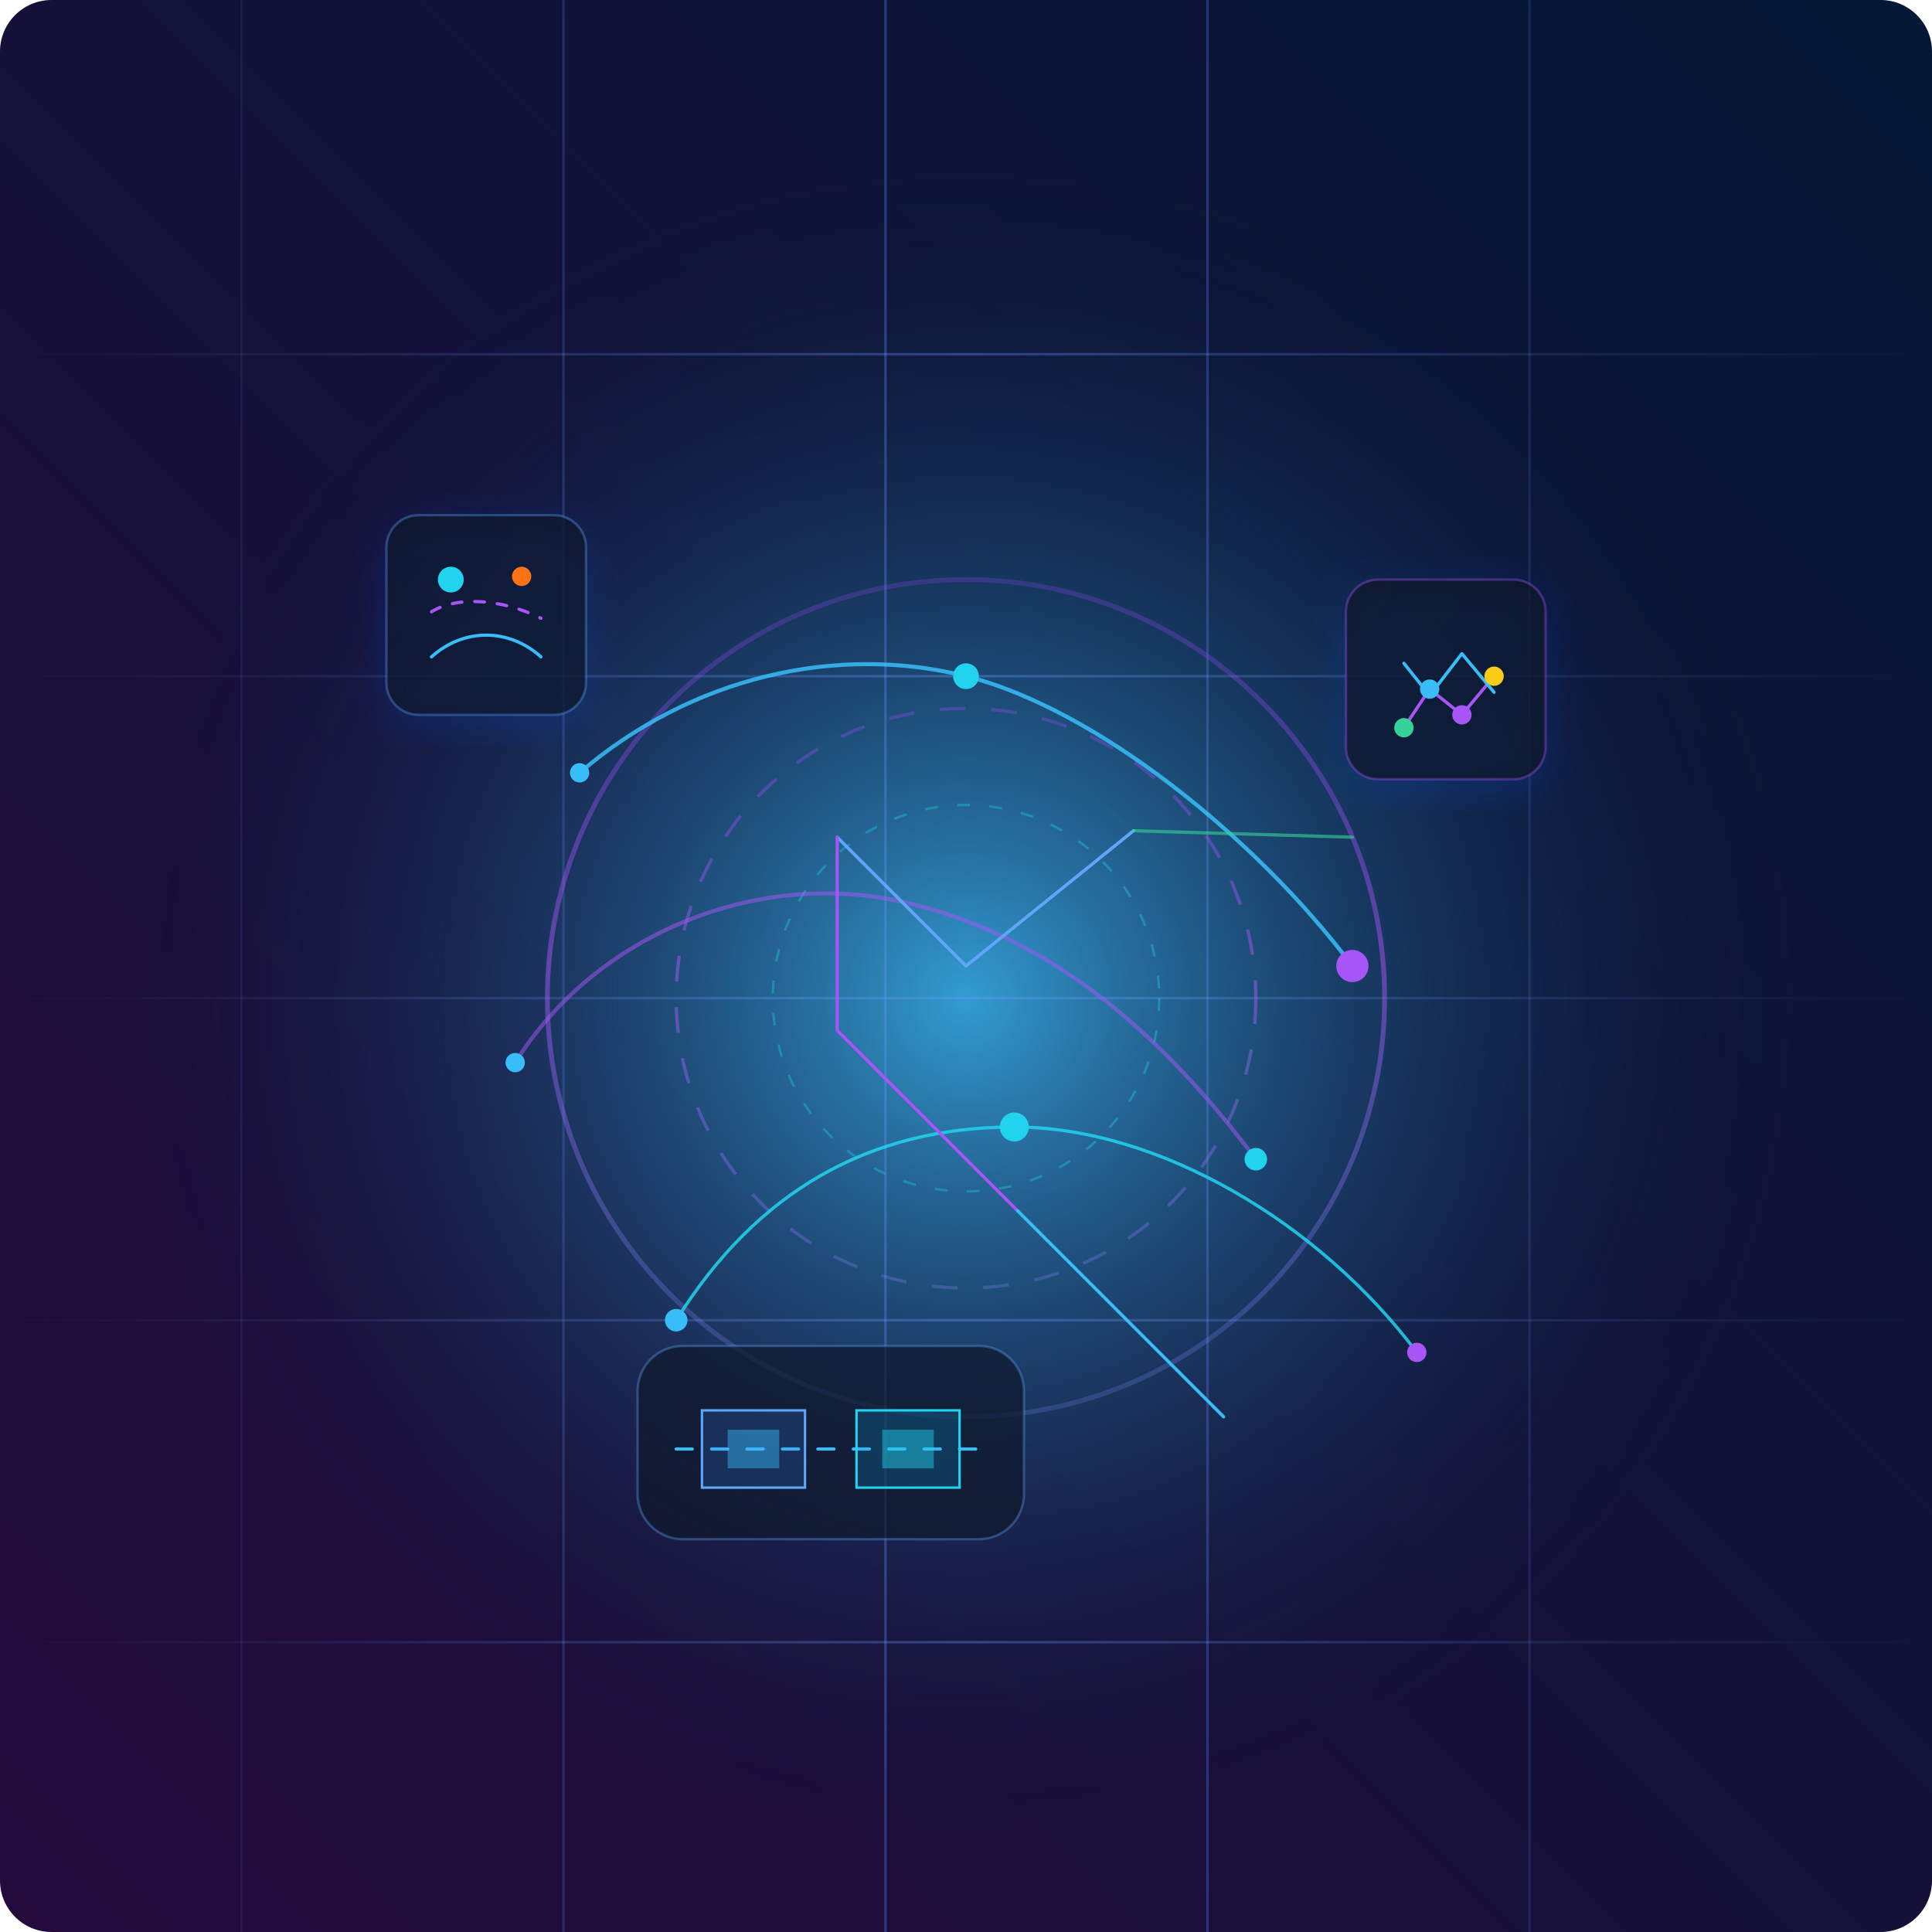
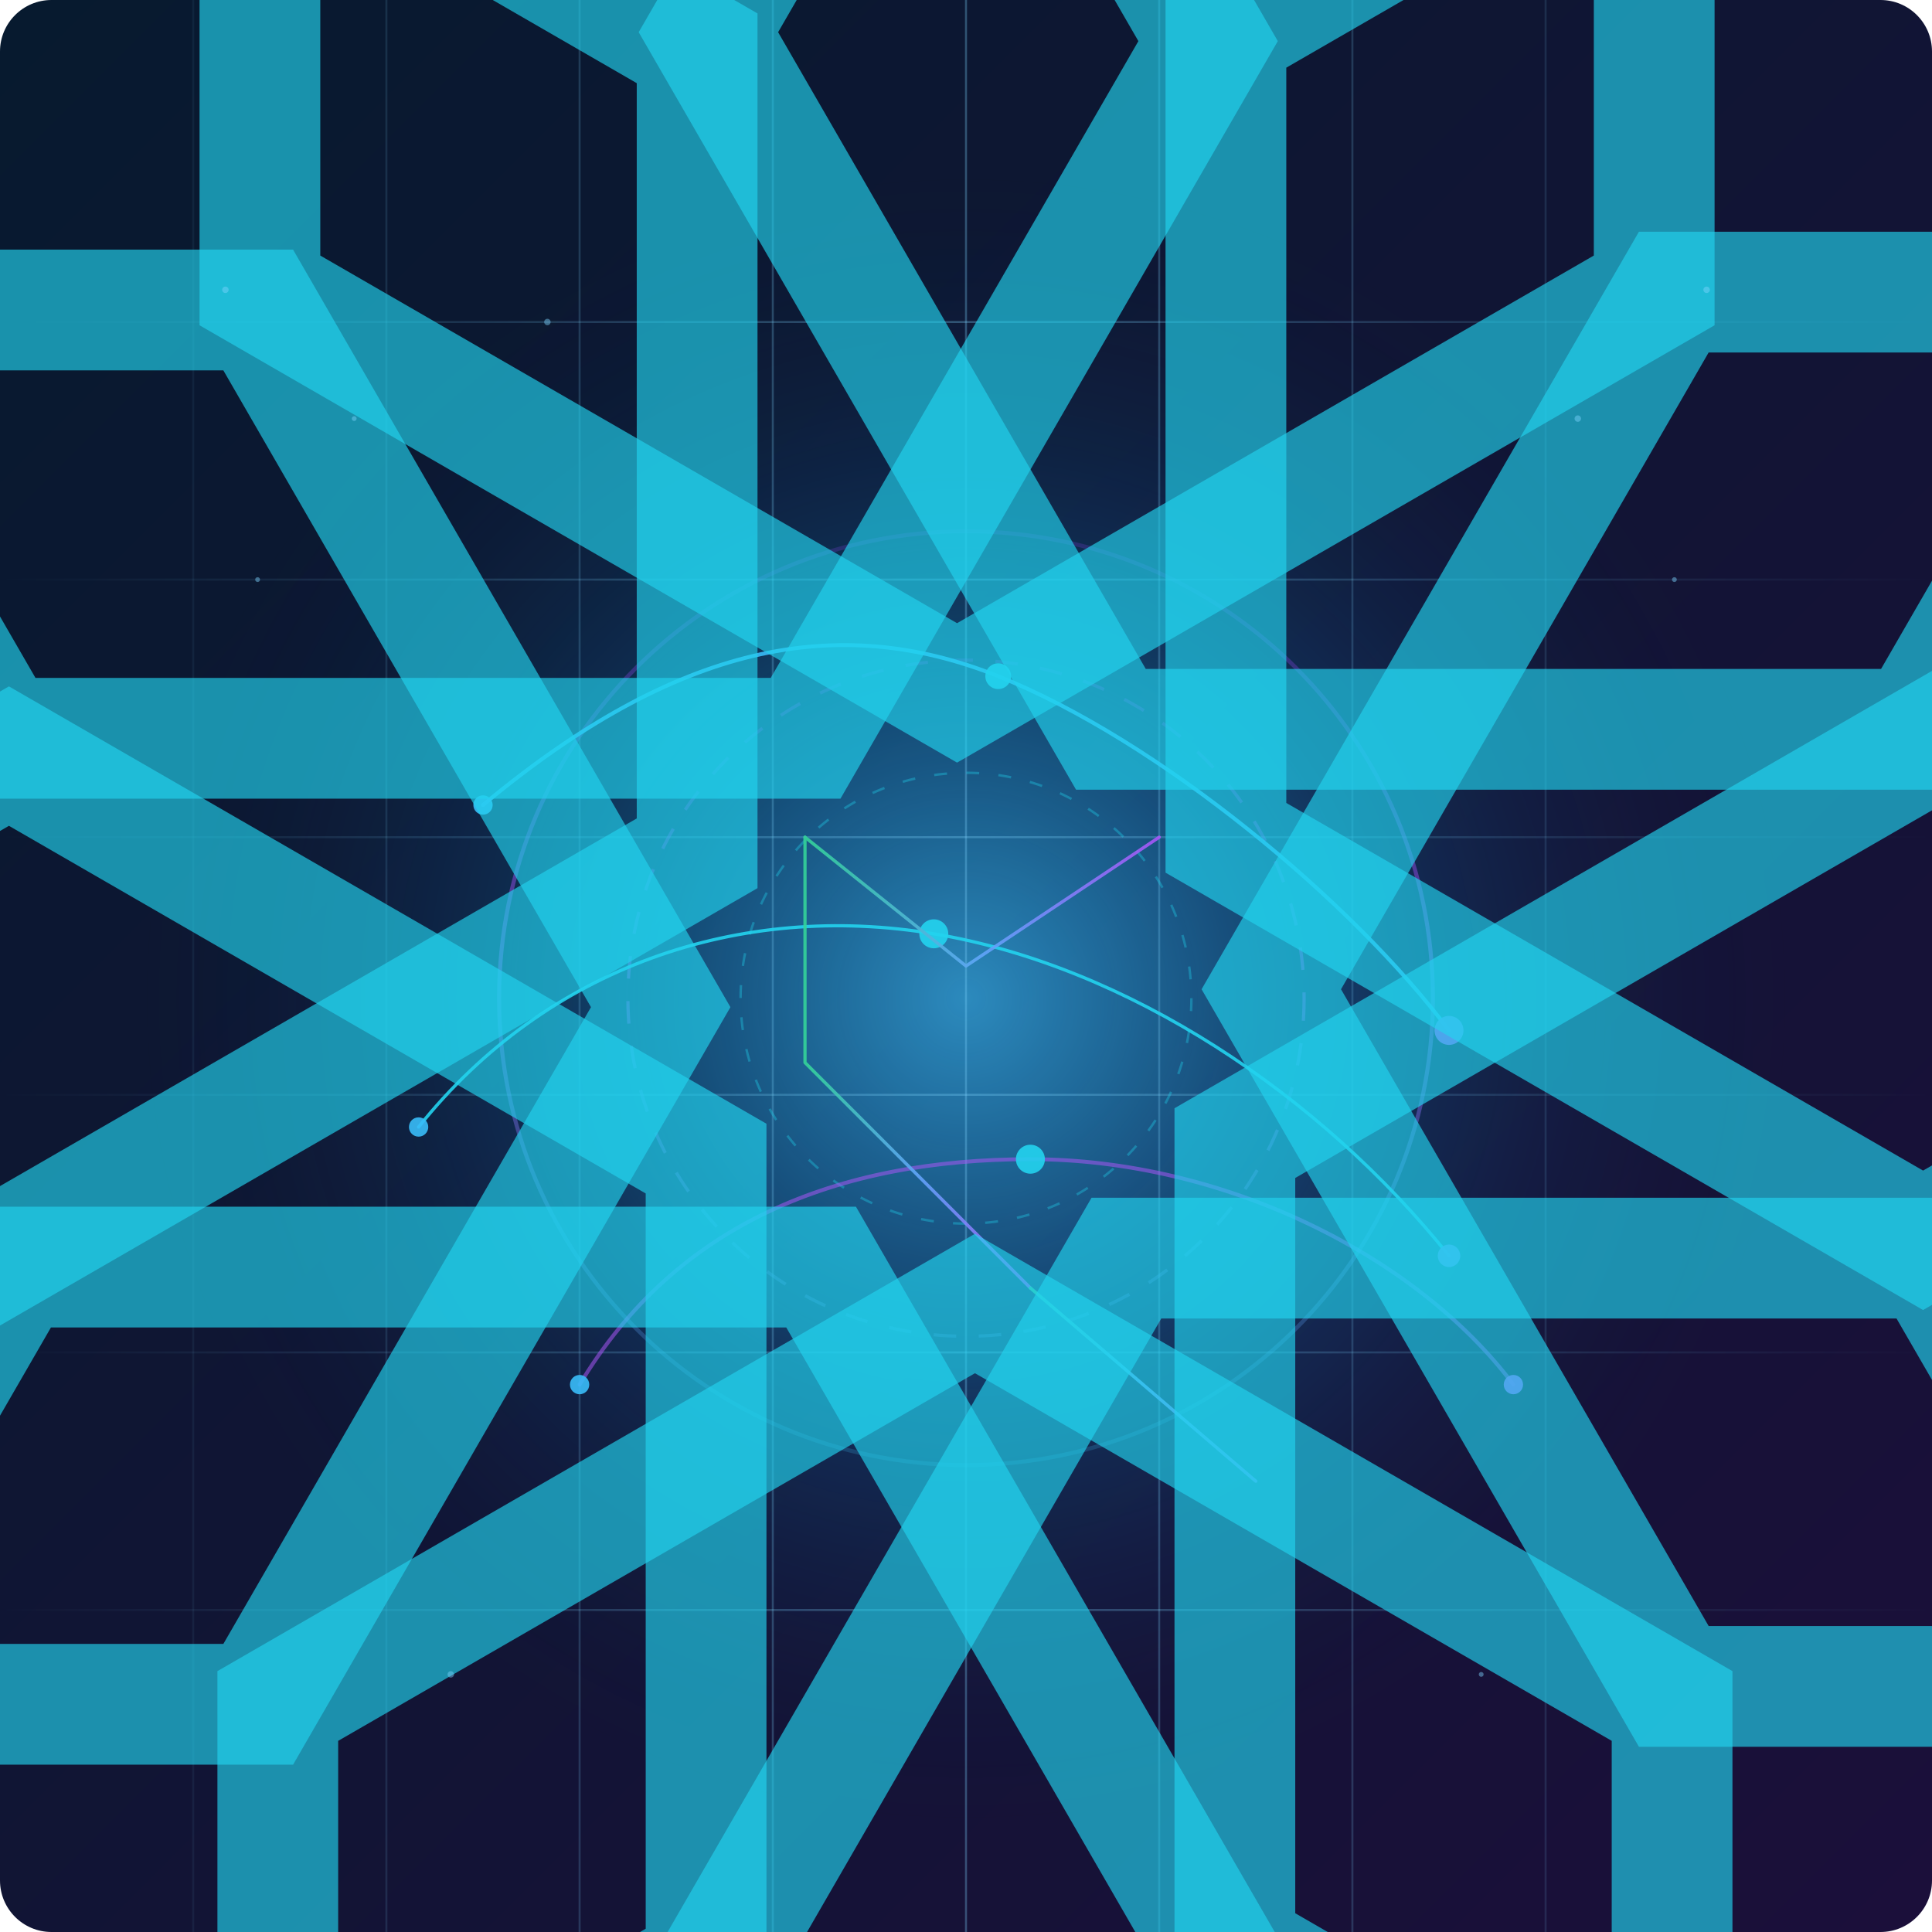
- <svg xmlns="http://www.w3.org/2000/svg" width="1200" height="1200" viewBox="0 0 1200 1200" fill="none">
+ <svg xmlns="http://www.w3.org/2000/svg" width="1200" height="1200" viewBox="0 0 1200 1200" fill="none" role="img" aria-labelledby="title desc">
  <defs>
-     <linearGradient id="bgGradient" x1="1200" y1="0" x2="0" y2="1200" gradientUnits="userSpaceOnUse">
-       <stop offset="0" stop-color="#041836" />
-       <stop offset="1" stop-color="#240A3C" />
+     <linearGradient id="bgGradient" x1="0" y1="0" x2="1200" y2="1200" gradientUnits="userSpaceOnUse">
+       <stop offset="0" stop-color="#071A2F" />
+       <stop offset="1" stop-color="#1B0F3A" />
    </linearGradient>
    <radialGradient id="centerGlow" cx="0" cy="0" r="1" gradientUnits="userSpaceOnUse" gradientTransform="translate(600 620) scale(520)">
-       <stop offset="0" stop-color="#3ABFF8" stop-opacity="0.8" />
-       <stop offset="1" stop-color="#041836" stop-opacity="0" />
+       <stop offset="0" stop-color="#38BDF8" stop-opacity="0.70" />
+       <stop offset="0.55" stop-color="#0EA5E9" stop-opacity="0.15" />
+       <stop offset="1" stop-color="#041424" stop-opacity="0" />
    </radialGradient>
    <linearGradient id="gridStroke" x1="0" y1="0" x2="1200" y2="0" gradientUnits="userSpaceOnUse">
-       <stop offset="0" stop-color="#6B9AFF" stop-opacity="0" />
-       <stop offset="0.5" stop-color="#6B9AFF" stop-opacity="0.35" />
-       <stop offset="1" stop-color="#6B9AFF" stop-opacity="0" />
+       <stop offset="0" stop-color="#7DD3FC" stop-opacity="0" />
+       <stop offset="0.5" stop-color="#7DD3FC" stop-opacity="0.32" />
+       <stop offset="1" stop-color="#7DD3FC" stop-opacity="0" />
    </linearGradient>
    <linearGradient id="orbitStroke" x1="600" y1="220" x2="600" y2="980" gradientUnits="userSpaceOnUse">
-       <stop offset="0" stop-color="#7C3AED" stop-opacity="0.1" />
+       <stop offset="0" stop-color="#7C3AED" stop-opacity="0.08" />
      <stop offset="0.5" stop-color="#A855F7" stop-opacity="0.5" />
-       <stop offset="1" stop-color="#60A5FA" stop-opacity="0.1" />
+       <stop offset="1" stop-color="#22D3EE" stop-opacity="0.12" />
+     </linearGradient>
+     <linearGradient id="traceStroke" x1="0" y1="0" x2="1" y2="0">
+       <stop offset="0" stop-color="#34D399" />
+       <stop offset="0.5" stop-color="#60A5FA" />
+       <stop offset="1" stop-color="#A855F7" />
    </linearGradient>
    <radialGradient id="nodeGlow" cx="0" cy="0" r="1" gradientUnits="userSpaceOnUse" gradientTransform="translate(0 0) scale(18)">
      <stop offset="0" stop-color="#E0F2FE" />
      <stop offset="1" stop-color="#0284C7" stop-opacity="0" />
    </radialGradient>
-     <filter id="cardShadow" x="-20" y="-20" width="164" height="164" filterUnits="userSpaceOnUse" color-interpolation-filters="sRGB">
-       <feFlood flood-opacity="0" result="BackgroundImageFix" />
-       <feGaussianBlur in="SourceAlpha" stdDeviation="12" result="blur" />
-       <feOffset dy="6" />
-       <feColorMatrix type="matrix" values="0 0 0 0 0 0 0 0 0 0.35 0 0 0 0 1 0 0 0 0.25 0" />
-       <feBlend in2="BackgroundImageFix" result="effect1_dropShadow" />
-       <feBlend in="SourceGraphic" in2="effect1_dropShadow" result="shape" />
+     <filter id="softGlow" x="-50%" y="-50%" width="200%" height="200%" color-interpolation-filters="sRGB">
+       <feGaussianBlur in="SourceGraphic" stdDeviation="12" result="b" />
+       <feMerge>
+         <feMergeNode in="b" />
+         <feMergeNode in="SourceGraphic" />
+       </feMerge>
    </filter>
+     <symbol id="hex" viewBox="-12 -12 24 24">
+       <polygon points="0,-10 8.66,-5 8.66,5 0,10 -8.66,5 -8.66,-5" fill="none" stroke="#22D3EE" stroke-width="1.5" opacity="0.65" />
+     </symbol>
  </defs>
  <rect width="1200" height="1200" rx="32" fill="url(#bgGradient)" />
  <rect width="1200" height="1200" fill="url(#centerGlow)" />
-   <g stroke="url(#gridStroke)" stroke-width="1.5">
-     <path d="M150 0V1200" />
-     <path d="M350 0V1200" />
-     <path d="M550 0V1200" />
-     <path d="M750 0V1200" />
-     <path d="M950 0V1200" />
-     <path d="M0 220H1200" />
-     <path d="M0 420H1200" />
-     <path d="M0 620H1200" />
-     <path d="M0 820H1200" />
-     <path d="M0 1020H1200" />
+   <g stroke="url(#gridStroke)" stroke-width="1.25">
+     <path d="M120 0V1200" />
+     <path d="M240 0V1200" />
+     <path d="M360 0V1200" />
+     <path d="M480 0V1200" />
+     <path d="M600 0V1200" />
+     <path d="M720 0V1200" />
+     <path d="M840 0V1200" />
+     <path d="M960 0V1200" />
+     <path d="M0 200H1200" />
+     <path d="M0 360H1200" />
+     <path d="M0 520H1200" />
+     <path d="M0 680H1200" />
+     <path d="M0 840H1200" />
+     <path d="M0 1000H1200" />
  </g>
-   <circle cx="600" cy="620" r="260" stroke="url(#orbitStroke)" stroke-width="3" />
-   <circle cx="600" cy="620" r="180" stroke="url(#orbitStroke)" stroke-width="2" stroke-dasharray="16 16" />
-   <circle cx="600" cy="620" r="120" stroke="#22D3EE" stroke-opacity="0.35" stroke-width="1.5" stroke-dasharray="8 12" />
-   <g opacity="0.85">
-     <path d="M360 480C430 420 520 400 600 420C680 440 780 520 840 600" stroke="#38BDF8" stroke-width="2.5" stroke-linecap="round" stroke-linejoin="round" />
-     <path d="M420 820C470 740 540 700 630 700C720 700 820 760 880 840" stroke="#22D3EE" stroke-width="2" stroke-linecap="round" stroke-linejoin="round" />
-     <path d="M320 660C370 580 470 540 560 560C650 580 720 640 780 720" stroke="#A855F7" stroke-opacity="0.6" stroke-width="2.5" stroke-linecap="round" stroke-linejoin="round" />
+   <circle cx="600" cy="620" r="290" stroke="url(#orbitStroke)" stroke-width="2.5" />
+   <circle cx="600" cy="620" r="210" stroke="url(#orbitStroke)" stroke-width="2" stroke-dasharray="14 14" />
+   <circle cx="600" cy="620" r="140" stroke="#22D3EE" stroke-opacity="0.35" stroke-width="1.5" stroke-dasharray="8 12" />
+   <g opacity="0.9" stroke-linecap="round" stroke-linejoin="round">
+     <path d="M300 500C420 400 520 380 620 420C720 460 840 560 900 640" stroke="#38BDF8" stroke-width="2.4" />
+     <path d="M260 700C340 600 460 560 580 580C700 600 820 680 900 780" stroke="#22D3EE" stroke-width="2" />
+     <path d="M360 860C420 760 520 720 640 720C760 720 880 780 940 860" stroke="#A855F7" stroke-opacity="0.6" stroke-width="2.4" />
  </g>
-   <g>
-     <circle cx="360" cy="480" r="6" fill="#38BDF8" />
-     <circle cx="600" cy="420" r="8" fill="#22D3EE" />
-     <circle cx="840" cy="600" r="10" fill="#A855F7" />
-     <circle cx="420" cy="820" r="7" fill="#38BDF8" />
-     <circle cx="630" cy="700" r="9" fill="#22D3EE" />
-     <circle cx="880" cy="840" r="6" fill="#A855F7" />
-     <circle cx="320" cy="660" r="6" fill="#38BDF8" />
-     <circle cx="780" cy="720" r="7" fill="#22D3EE" />
+   <g opacity="0.9">
+     <circle cx="300" cy="500" r="6" fill="#38BDF8" />
+     <circle cx="620" cy="420" r="8" fill="#22D3EE" />
+     <circle cx="900" cy="640" r="9" fill="#A855F7" />
+     <circle cx="260" cy="700" r="6" fill="#38BDF8" />
+     <circle cx="580" cy="580" r="9" fill="#22D3EE" />
+     <circle cx="900" cy="780" r="7" fill="#A855F7" />
+     <circle cx="360" cy="860" r="6" fill="#38BDF8" />
+     <circle cx="640" cy="720" r="9" fill="#22D3EE" />
+     <circle cx="940" cy="860" r="6" fill="#A855F7" />
  </g>
-   <g>
-     <path d="M520 520L600 600L704 516" stroke="#60A5FA" stroke-width="2" stroke-linecap="round" stroke-linejoin="round" />
-     <path d="M520 520L520 640L632 752" stroke="#A855F7" stroke-width="2" stroke-linecap="round" stroke-linejoin="round" />
-     <path d="M704 516L840 520" stroke="#34D399" stroke-opacity="0.6" stroke-width="2" stroke-linecap="round" />
-     <path d="M632 752L760 880" stroke="#38BDF8" stroke-width="2" stroke-linecap="round" />
-   </g>
-   <g opacity="0.8">
+   <g opacity="0.8" filter="url(#softGlow)">
    <circle cx="520" cy="520" r="18" fill="url(#nodeGlow)" />
    <circle cx="600" cy="600" r="28" fill="url(#nodeGlow)" />
    <circle cx="704" cy="516" r="16" fill="url(#nodeGlow)" />
    <circle cx="632" cy="752" r="18" fill="url(#nodeGlow)" />
    <circle cx="840" cy="520" r="20" fill="url(#nodeGlow)" />
    <circle cx="760" cy="880" r="18" fill="url(#nodeGlow)" />
  </g>
-   <g filter="url(#cardShadow)" transform="translate(240 320)">
-     <rect width="124" height="124" rx="20" fill="rgba(15, 23, 42, 0.75)" stroke="rgba(96, 165, 250, 0.35)" stroke-width="1.5" />
-     <path d="M28 88C48 70 76 70 96 88" stroke="#38BDF8" stroke-width="2" stroke-linecap="round" />
-     <path d="M28 60C44 50 72 52 96 64" stroke="#A855F7" stroke-width="2" stroke-linecap="round" stroke-dasharray="6 8" />
-     <circle cx="40" cy="40" r="8" fill="#22D3EE" />
-     <circle cx="84" cy="38" r="6" fill="#F97316" />
+   <g opacity="0.9" stroke="url(#traceStroke)" stroke-width="2" stroke-linecap="round" stroke-linejoin="round">
+     <path d="M500 520L600 600L720 520" />
+     <path d="M500 520L500 660L640 800" />
+     <path d="M720 520L880 520" />
+     <path d="M640 800L780 920" />
  </g>
-   <g filter="url(#cardShadow)" transform="translate(836 360)">
-     <rect width="124" height="124" rx="20" fill="rgba(15, 23, 42, 0.78)" stroke="rgba(168, 85, 247, 0.35)" stroke-width="1.5" />
-     <path d="M36 92L52 68L72 84L92 60" stroke="#A855F7" stroke-width="2" stroke-linecap="round" stroke-linejoin="round" />
-     <path d="M36 52L52 72L72 46L92 70" stroke="#38BDF8" stroke-width="2" stroke-linecap="round" stroke-linejoin="round" />
-     <circle cx="36" cy="92" r="6" fill="#34D399" />
-     <circle cx="52" cy="68" r="6" fill="#38BDF8" />
-     <circle cx="72" cy="84" r="6" fill="#A855F7" />
-     <circle cx="92" cy="60" r="6" fill="#FACC15" />
+   <g transform="translate(600 620)">
+     <use href="#hex" transform="rotate(0) translate(0 -260)" />
+     <use href="#hex" transform="rotate(30) translate(0 -260)" />
+     <use href="#hex" transform="rotate(60) translate(0 -260)" />
+     <use href="#hex" transform="rotate(90) translate(0 -260)" />
+     <use href="#hex" transform="rotate(120) translate(0 -260)" />
+     <use href="#hex" transform="rotate(150) translate(0 -260)" />
+     <use href="#hex" transform="rotate(180) translate(0 -260)" />
+     <use href="#hex" transform="rotate(210) translate(0 -260)" />
+     <use href="#hex" transform="rotate(240) translate(0 -260)" />
+     <use href="#hex" transform="rotate(270) translate(0 -260)" />
+     <use href="#hex" transform="rotate(300) translate(0 -260)" />
+     <use href="#hex" transform="rotate(330) translate(0 -260)" />
  </g>
-   <g transform="translate(420 860)">
-     <rect x="-24" y="-24" width="240" height="120" rx="28" fill="rgba(15, 23, 42, 0.7)" stroke="rgba(96, 165, 250, 0.35)" stroke-width="1.5" />
-     <path d="M0 40H192" stroke="#38BDF8" stroke-width="2" stroke-linecap="round" stroke-dasharray="10 12" />
-     <path d="M16 16H80V64H16V16Z" fill="rgba(59, 130, 246, 0.2)" stroke="#60A5FA" stroke-width="1.5" rx="8" />
-     <path d="M112 16H176V64H112V16Z" fill="rgba(14, 165, 233, 0.2)" stroke="#22D3EE" stroke-width="1.5" rx="8" />
-     <path d="M32 28H64V52H32V28Z" fill="#38BDF8" opacity="0.45" />
-     <path d="M128 28H160V52H128V28Z" fill="#22D3EE" opacity="0.45" />
+   <g fill="#7DD3FC" opacity="0.45">
+     <circle cx="140" cy="180" r="2" />
+     <circle cx="220" cy="260" r="1.5" />
+     <circle cx="340" cy="200" r="2" />
+     <circle cx="980" cy="260" r="2" />
+     <circle cx="1060" cy="180" r="2" />
+     <circle cx="1040" cy="360" r="1.5" />
+     <circle cx="160" cy="360" r="1.5" />
+     <circle cx="280" cy="1040" r="2" />
+     <circle cx="920" cy="1040" r="1.5" />
  </g>
</svg>
